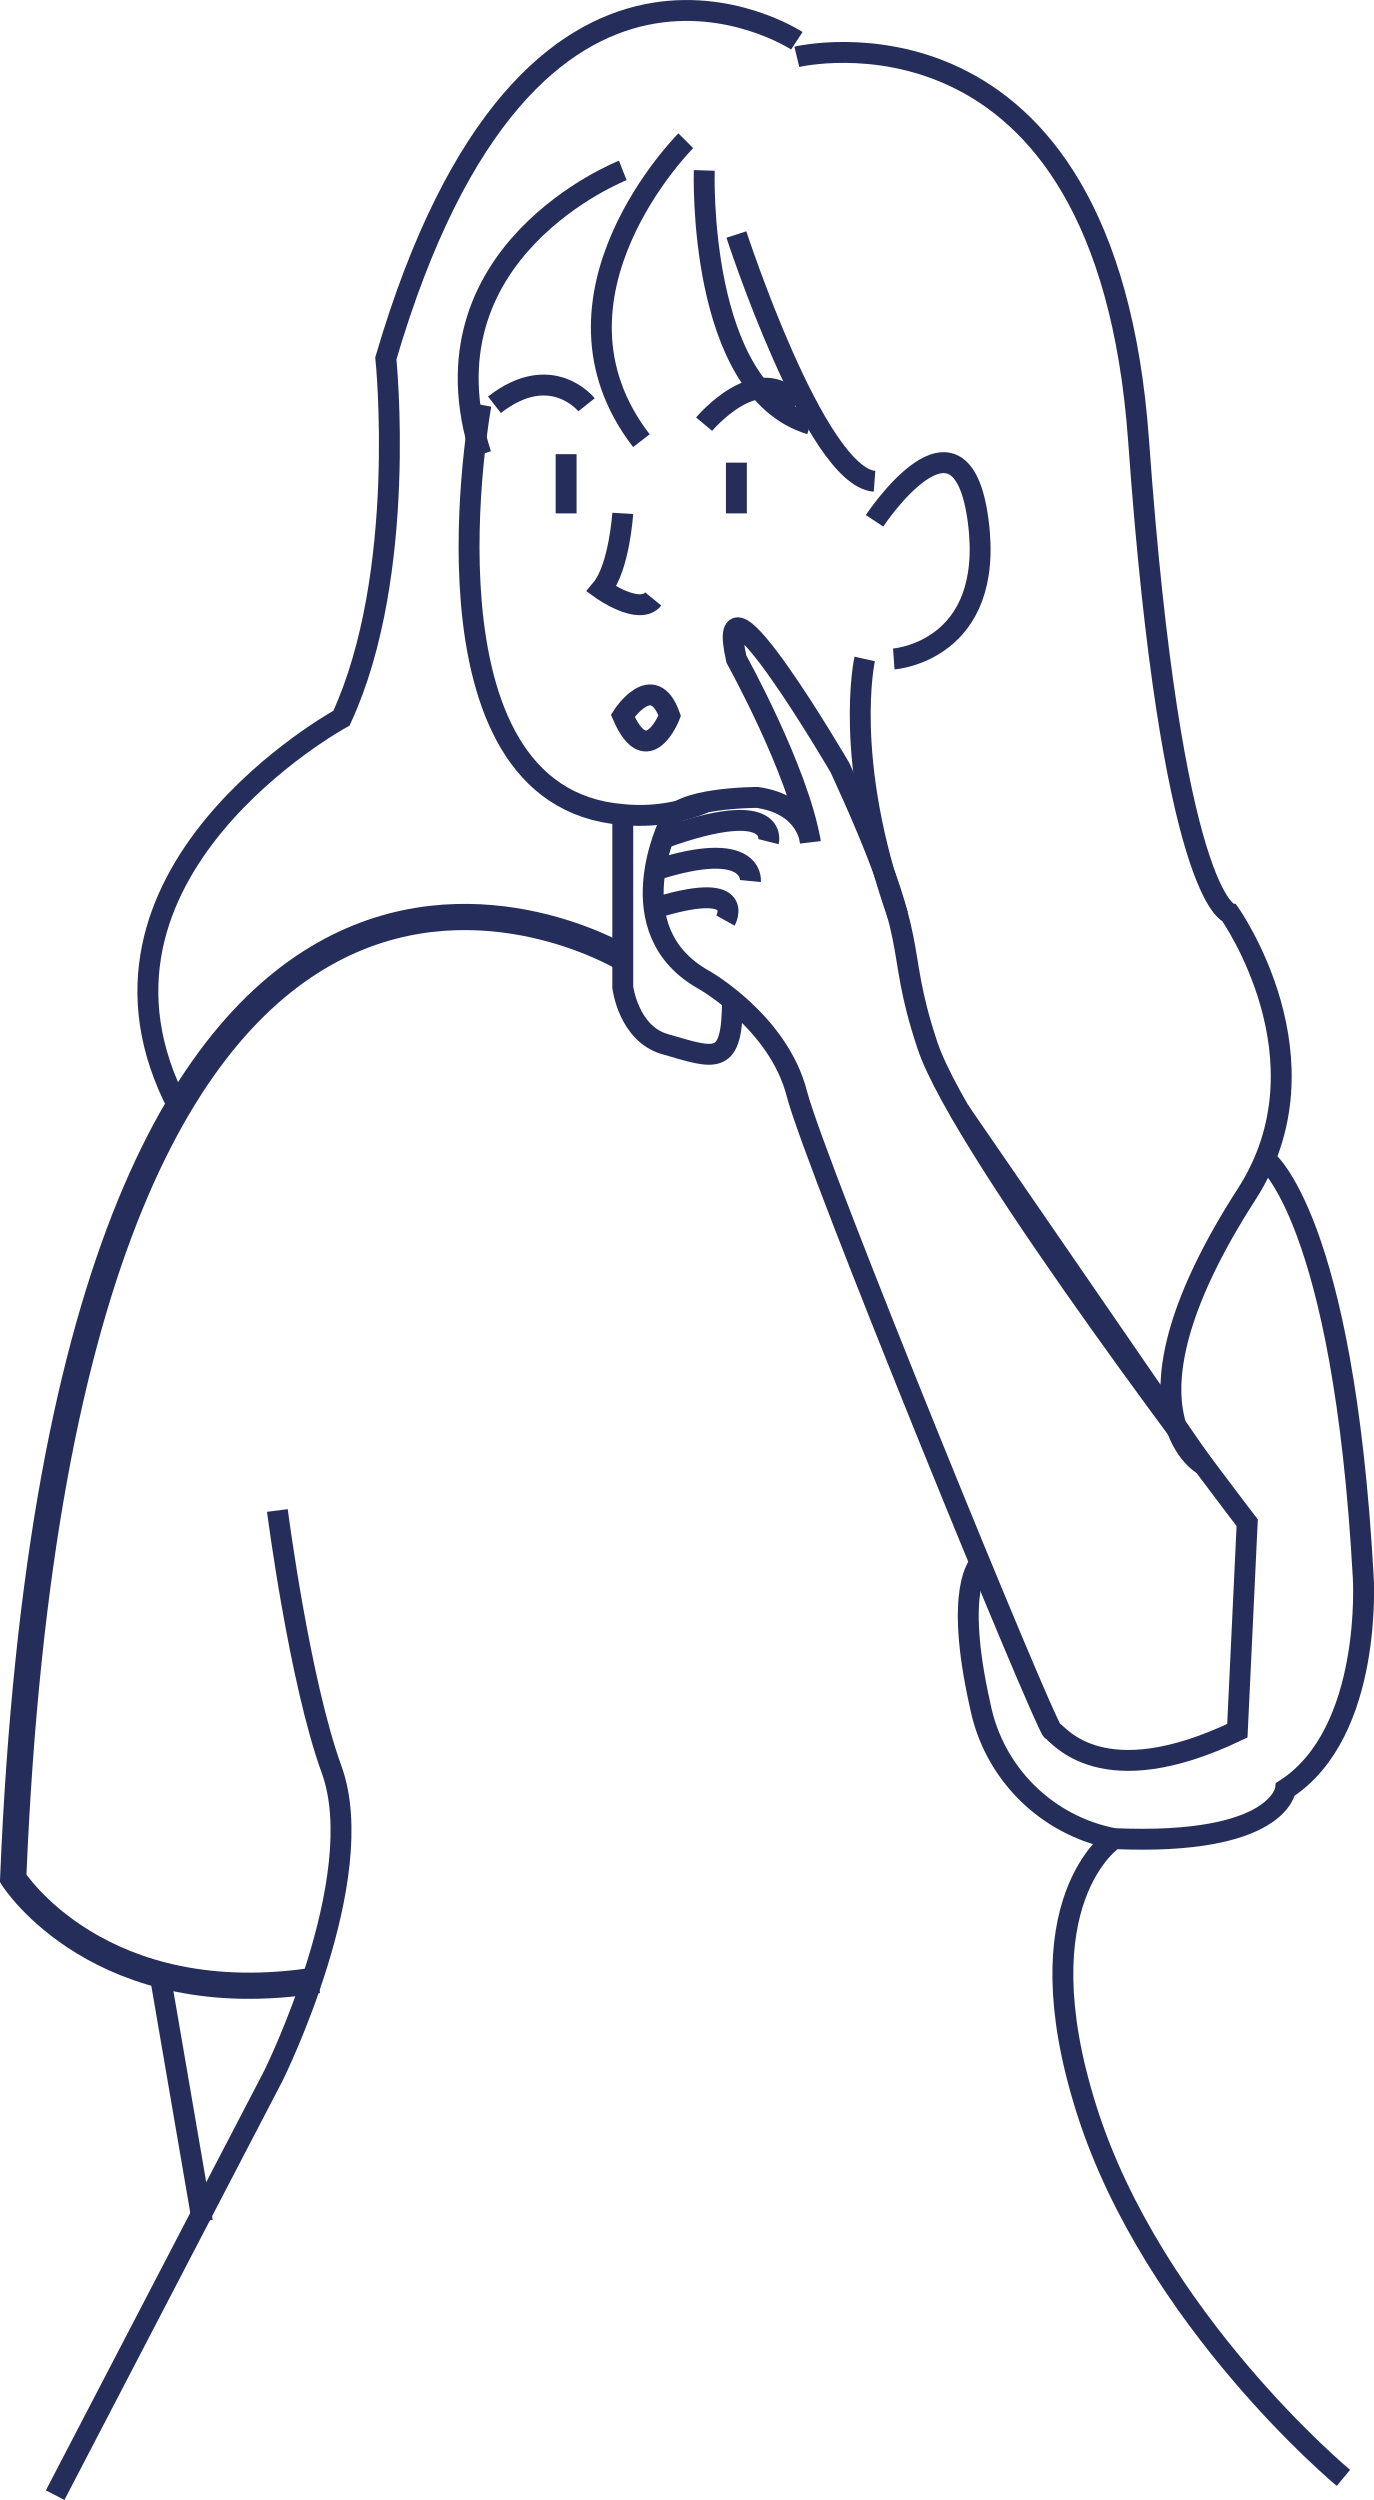
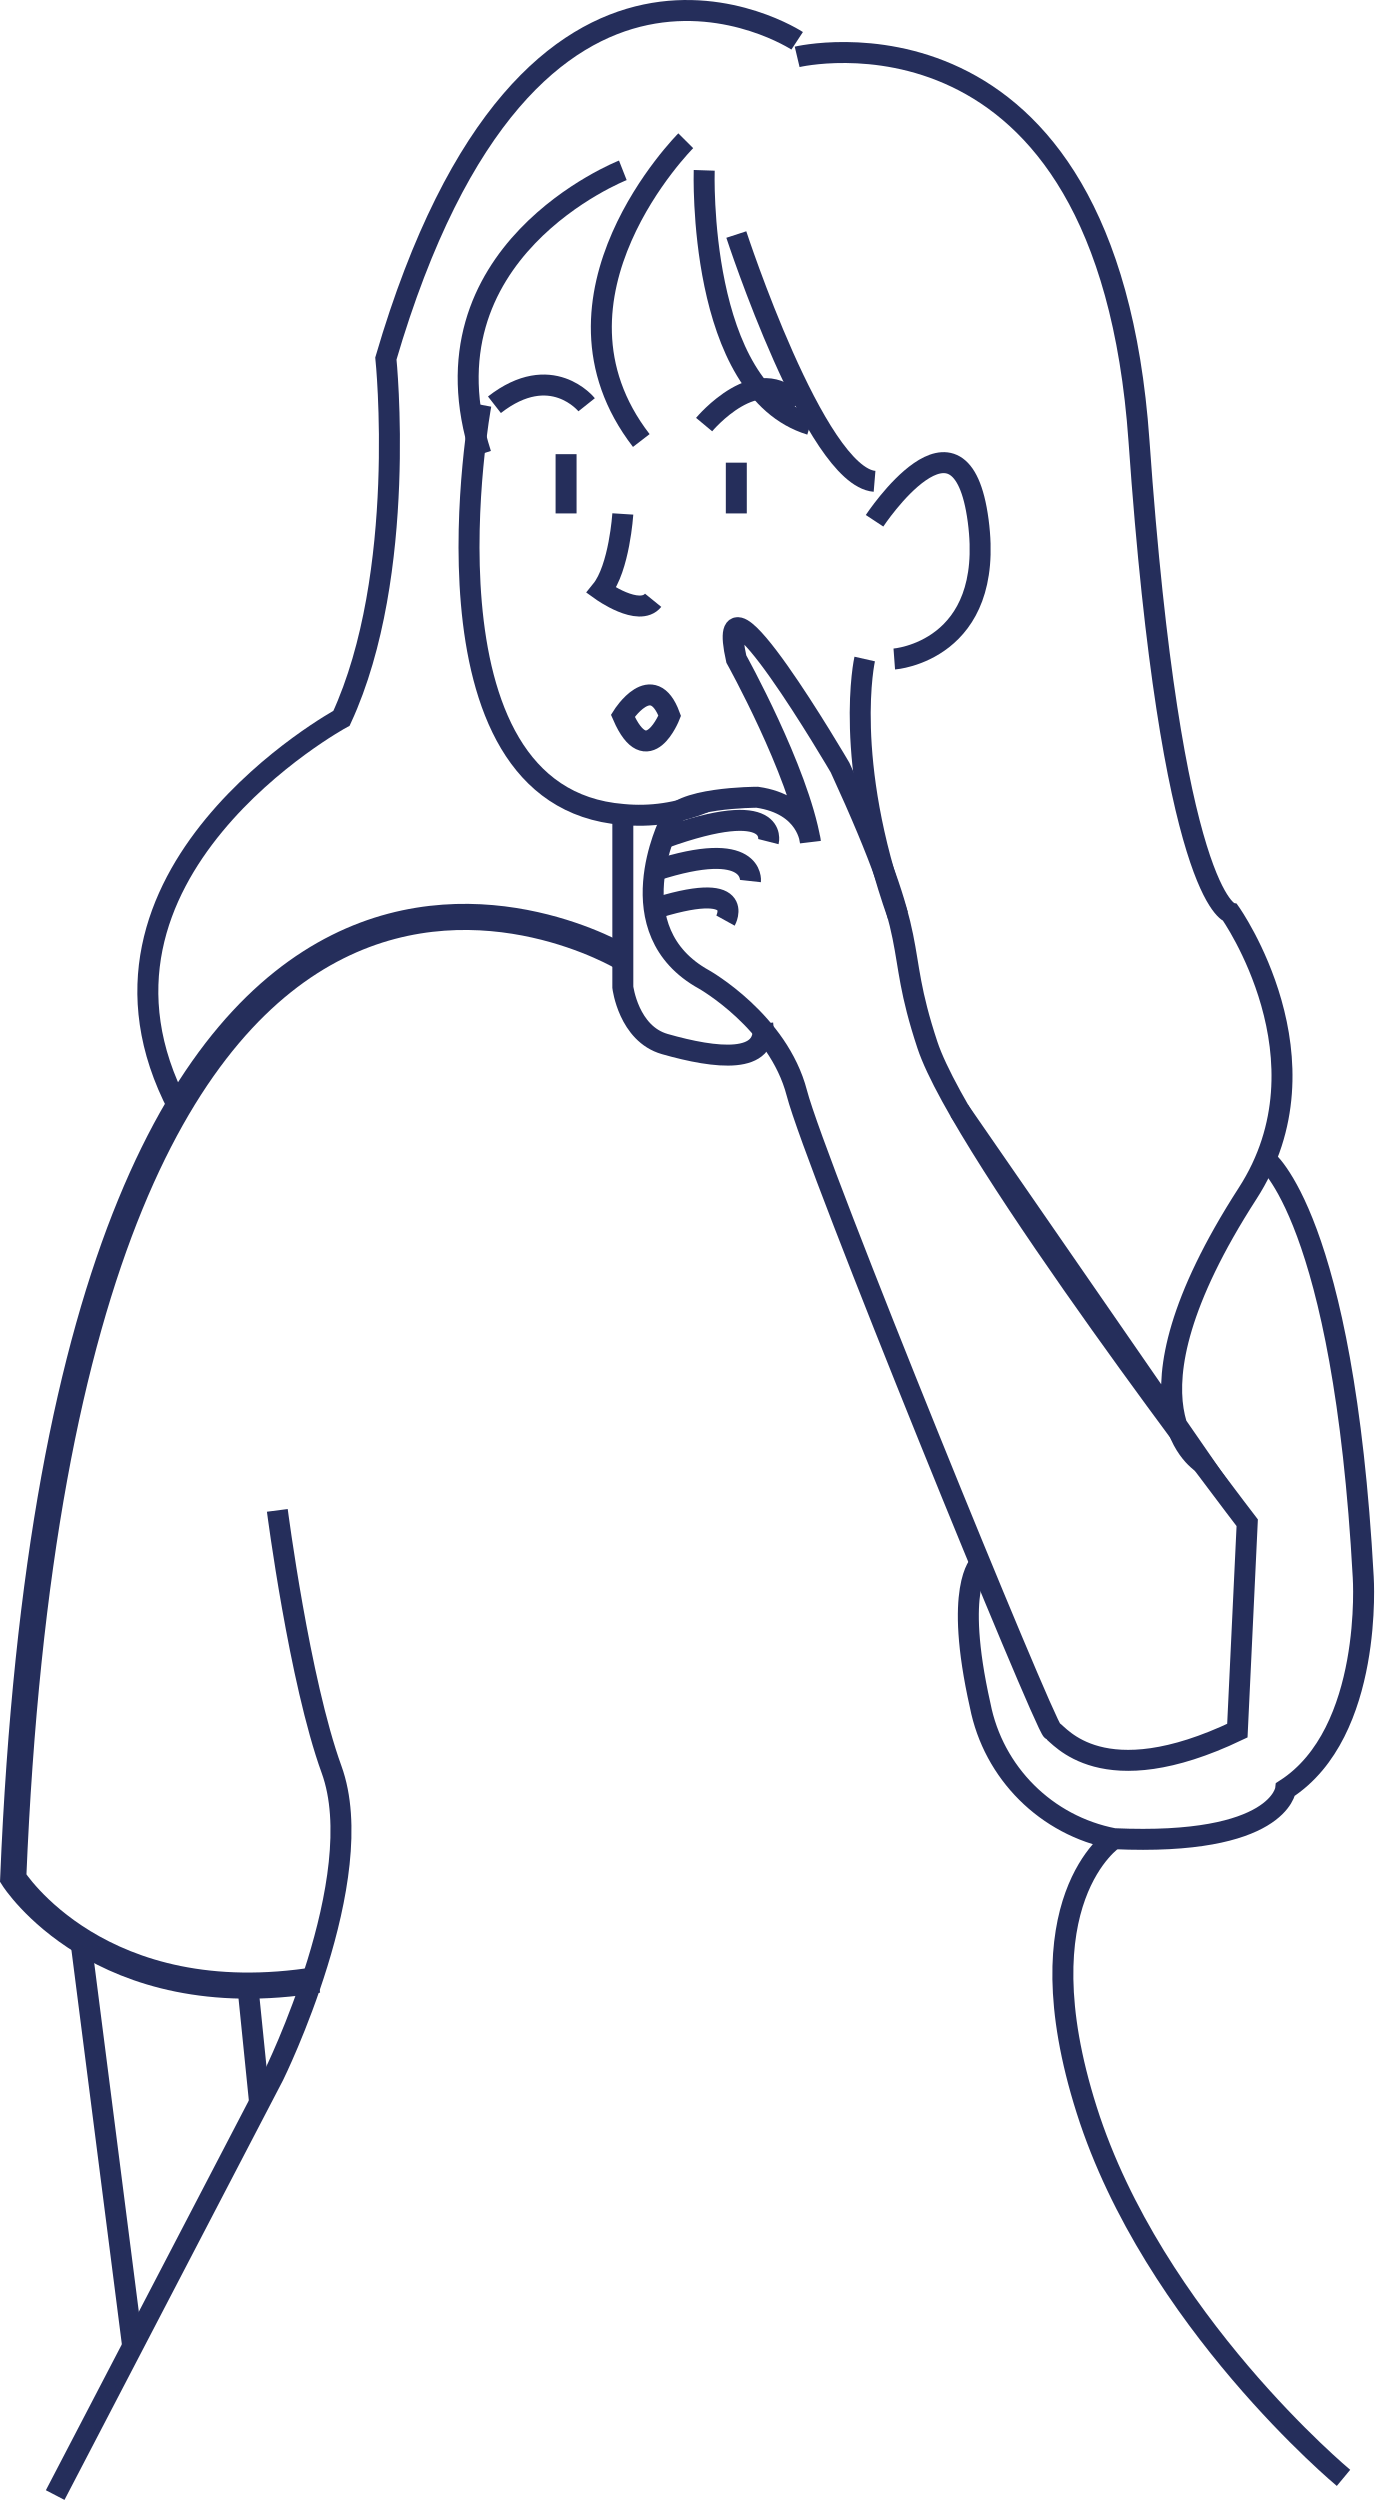
- <svg xmlns="http://www.w3.org/2000/svg" viewBox="0 0 90.7 165.03">
+ <svg xmlns="http://www.w3.org/2000/svg" viewBox="0 0 131 238.35">
  <defs>
-     <style>.cls-1,.cls-2{fill:none;stroke:#252e5b;stroke-miterlimit:10;}.cls-1{stroke-width:1.38px;}.cls-2{stroke-width:1.73px;}</style>
+     <style>.cls-1,.cls-2{fill:none;stroke:#252e5b;stroke-miterlimit:10;}.cls-1{stroke-width:2px;}.cls-2{stroke-width:2.49px;}</style>
  </defs>
  <g id="Layer_2" data-name="Layer 2">
    <g id="Layer_1-2" data-name="Layer 1">
-       <path class="cls-1" d="M52.6,2.69S35-8.88,25.47,23.66c0,0,1.47,14.22-2.93,23.75,0,0-18.84,10.27-10.77,25.66" />
-       <path class="cls-1" d="M45.27,9.29S35,19.57,42.34,29.09" />
-       <path class="cls-1" d="M46.49,11.25S46,25.74,53.49,28" />
-       <path class="cls-1" d="M41.11,11.25S27.43,16.62,31.75,30" />
-       <path class="cls-1" d="M31.75,26.72s-4.81,25.91,9.36,27.05A11.28,11.28,0,0,0,46.48,53" />
-       <path class="cls-1" d="M48.61,15.48s5.21,16,9.12,16.29" />
-       <path class="cls-1" d="M57.73,34.38s5.7-8.64,6.84,0S59,43.5,59,43.5" />
-       <path class="cls-1" d="M57.08,43.5s-1.48,6.57,2.19,16.93" />
-       <path class="cls-1" d="M52.6,3.75S73-1.12,75.16,29.09s6,31.19,6,31.19,6.86,9.66,1.14,18.54c-9.2,14.29-2.91,17.85-2.91,17.85L63.32,73.31" />
-       <path class="cls-1" d="M41.11,53.77v11.4s.38,3.06,2.77,3.75c3.42,1,4.47,1.48,4.47-2.9" />
-       <path class="cls-2" d="M41.11,63.22S4.29,41.06.87,124c0,0,5.7,9,20.12,6.71" />
-       <path class="cls-1" d="M18.31,99.71s1.45,11.24,3.58,17.1C24.5,124,18.06,137,18.06,137L3.64,164.71" />
-       <path class="cls-1" d="M82.33,100.52S63.56,76.06,61.22,69s-.07-5.94-5.77-18.32c0,0-8.47-14.5-6.84-7.17,0,0,4.07,7.33,4.88,12.06,0,0-.16-2.45-3.5-2.93,0,0-5.46,0-5.78,1.64,0,0-3.6,7.15,2.27,10.41,0,0,4.9,2.77,6.12,7.5S69,114,69.46,114.25s3.26,4.28,12.22,0Z" />
-       <path class="cls-1" d="M83.54,76.52s5.14,3.8,6.45,27.59c0,0,.67,10.26-5.13,14,0,0-.41,3.74-11.33,3.26a11.16,11.16,0,0,1-8.83-8.8c-1.76-7.82,0-9.38,0-9.38" />
-       <path class="cls-1" d="M73.53,121.38s-6.19,4.07-1.79,17.92,16.94,24.27,16.94,24.27" />
-       <line class="cls-1" x1="37.37" y1="29.98" x2="37.37" y2="33.89" />
-       <line class="cls-1" x1="48.61" y1="30.54" x2="48.61" y2="33.89" />
-       <path class="cls-1" d="M38.72,26.72s-2.33-2.93-6.08,0" />
-       <path class="cls-1" d="M46.48,28s3.6-4.32,6.12-1.31" />
-       <path class="cls-1" d="M41.11,33.89s-.23,3.58-1.41,5c0,0,2.49,1.79,3.42.65" />
-       <path class="cls-1" d="M41.11,47.25s2-3.1,3.1,0C44.21,47.25,42.74,51,41.11,47.25Z" />
-       <path class="cls-1" d="M50.73,55.56s.76-3-6.95-.23" />
-       <path class="cls-1" d="M49.54,58.16s.28-2.84-6.3-.72" />
-       <path class="cls-1" d="M47.89,60.77s1.58-2.84-5-.72" />
-       <line class="cls-1" x1="10.56" y1="130.34" x2="13.36" y2="146.65" />
+       <path class="cls-1" d="M76,3.89S50.56-12.83,36.79,34.18c0,0,2.12,20.53-4.23,34.3,0,0-27.21,14.82-15.57,37.06" />
+       <path class="cls-1" d="M65.38,13.42S50.56,28.27,61.14,42" />
+       <path class="cls-1" d="M67.14,16.24s-.7,20.94,10.12,24.24" />
+       <path class="cls-1" d="M59.38,16.24S39.62,24,45.85,43.3" />
+       <path class="cls-1" d="M45.85,38.59S38.91,76,59.38,77.65a16.21,16.21,0,0,0,7.75-1.14" />
+       <path class="cls-1" d="M70.2,22.36s7.53,23.06,13.18,23.53" />
+       <path class="cls-1" d="M83.38,49.65s8.23-12.47,9.88,0-8,13.18-8,13.18" />
+       <path class="cls-1" d="M82.44,62.83S80.3,72.31,85.6,87.27" />
+       <path class="cls-1" d="M76,5.42s29.53-7,32.59,36.6,8.7,45,8.7,45,9.91,14,1.65,26.77c-13.3,20.64-4.2,25.78-4.2,25.78L91.46,105.88" />
+       <path class="cls-1" d="M59.38,77.65V94.12s.54,4.43,4,5.42c4.94,1.41,9.91,1.95,9.34-1.91" />
+       <path class="cls-2" d="M59.38,91.3S6.2,59.3,1.26,179.07c0,0,8.23,13.06,29.06,9.68" />
+       <path class="cls-1" d="M26.44,144s2.1,16.24,5.17,24.7c3.77,10.36-5.52,29.18-5.52,29.18l-20.83,40" />
+       <path class="cls-1" d="M118.91,145.18S91.8,109.85,88.42,99.63s-.1-8.56-8.33-26.45c0,0-12.24-20.94-9.89-10.35,0,0,5.89,10.59,7.06,17.41,0,0-.24-3.53-5.06-4.23,0,0-7.88,0-8.35,2.38,0,0-5.2,10.32,3.28,15,0,0,7.07,4,8.84,10.82S99.61,164.6,100.32,165s4.71,6.17,17.65,0Z" />
+       <path class="cls-1" d="M120.65,110.51s7.44,5.5,9.32,39.85c0,0,1,14.82-7.4,20.23,0,0-.6,5.42-16.37,4.71a16.1,16.1,0,0,1-12.75-12.71c-2.54-11.29,0-13.54,0-13.54" />
+       <path class="cls-1" d="M106.2,175.3s-8.94,5.88-2.59,25.88,24.48,35.06,24.48,35.06" />
+       <line class="cls-1" x1="53.97" y1="43.3" x2="53.97" y2="48.95" />
+       <line class="cls-1" x1="70.2" y1="44.11" x2="70.2" y2="48.95" />
+       <path class="cls-1" d="M55.93,38.59s-3.37-4.23-8.79,0" />
+       <path class="cls-1" d="M67.13,40.48s5.2-6.24,8.84-1.89" />
+       <path class="cls-1" d="M59.38,49s-.33,5.17-2.05,7.29c0,0,3.6,2.59,4.94.94" />
+       <path class="cls-1" d="M59.38,68.24s2.82-4.47,4.47,0C63.85,68.24,61.73,73.65,59.38,68.24Z" />
+       <path class="cls-1" d="M73.26,80.24s1.1-4.33-10-.33" />
+       <path class="cls-1" d="M71.55,84S72,79.9,62.45,83" />
+       <path class="cls-1" d="M69.17,87.77s2.27-4.1-7.23-1" />
+       <line class="cls-1" x1="7.7" y1="185" x2="12.65" y2="223.7" />
+       <line class="cls-1" x1="23.62" y1="189.3" x2="24.75" y2="200.46" />
    </g>
  </g>
</svg>
